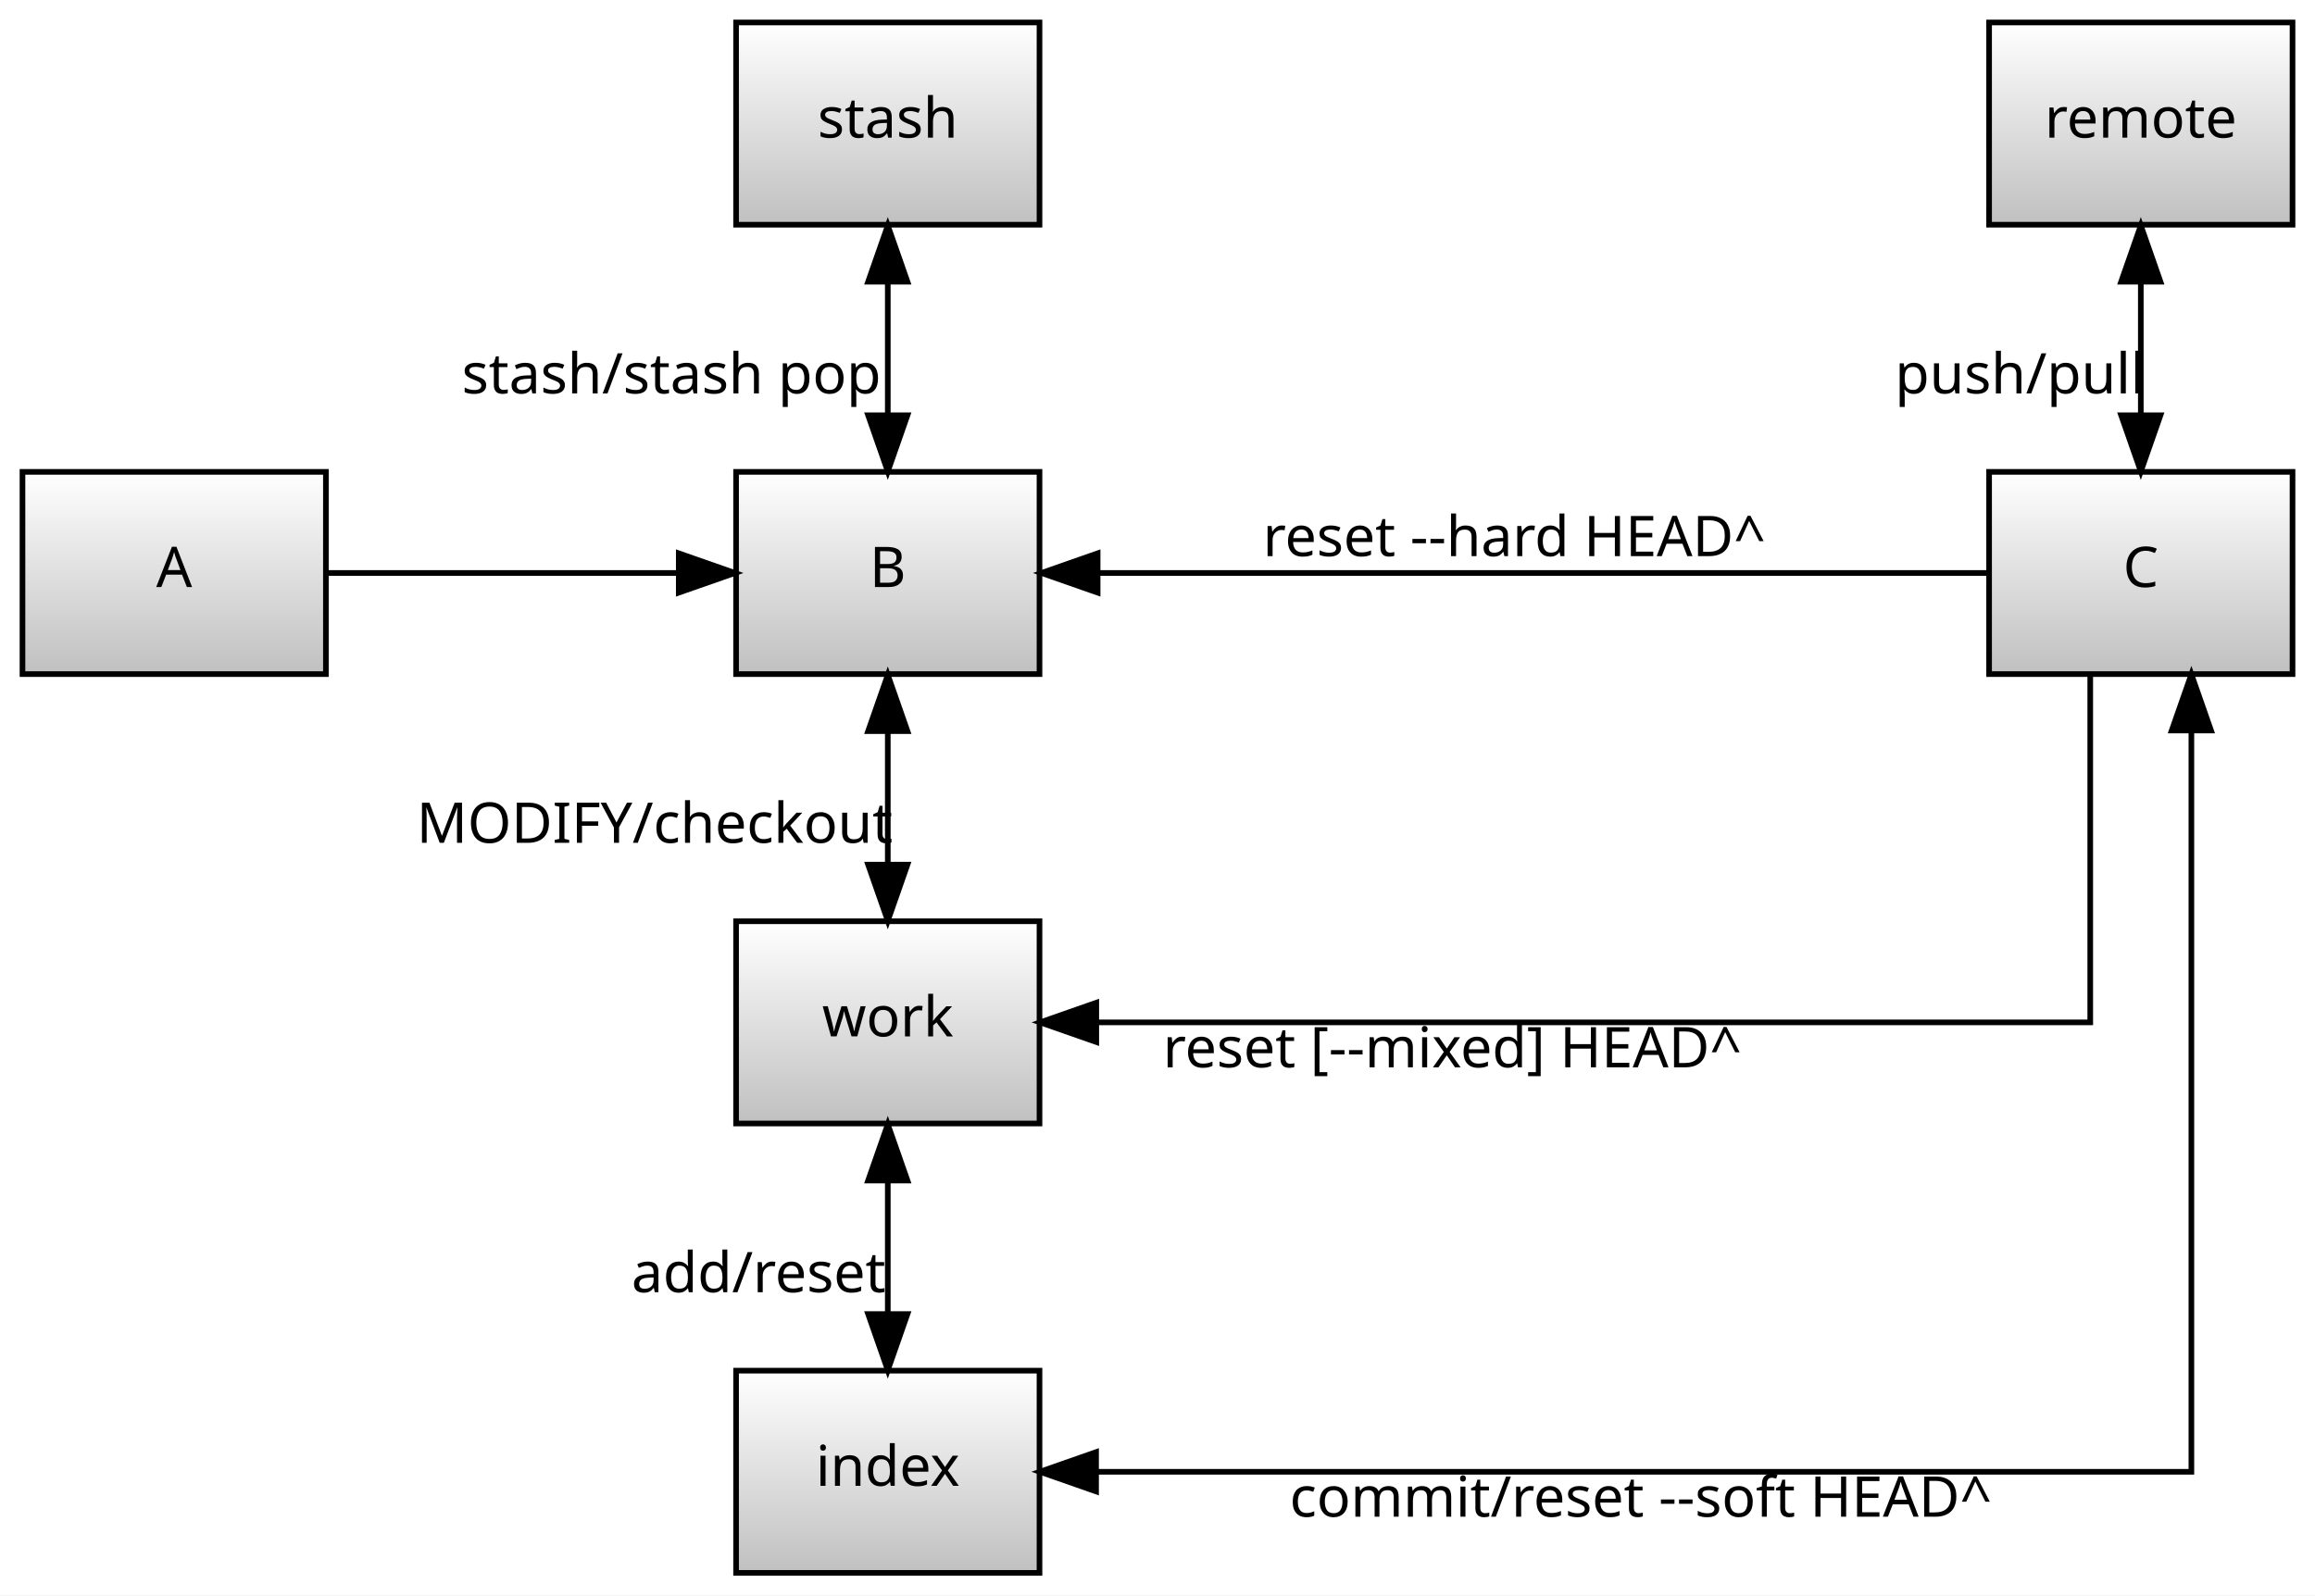
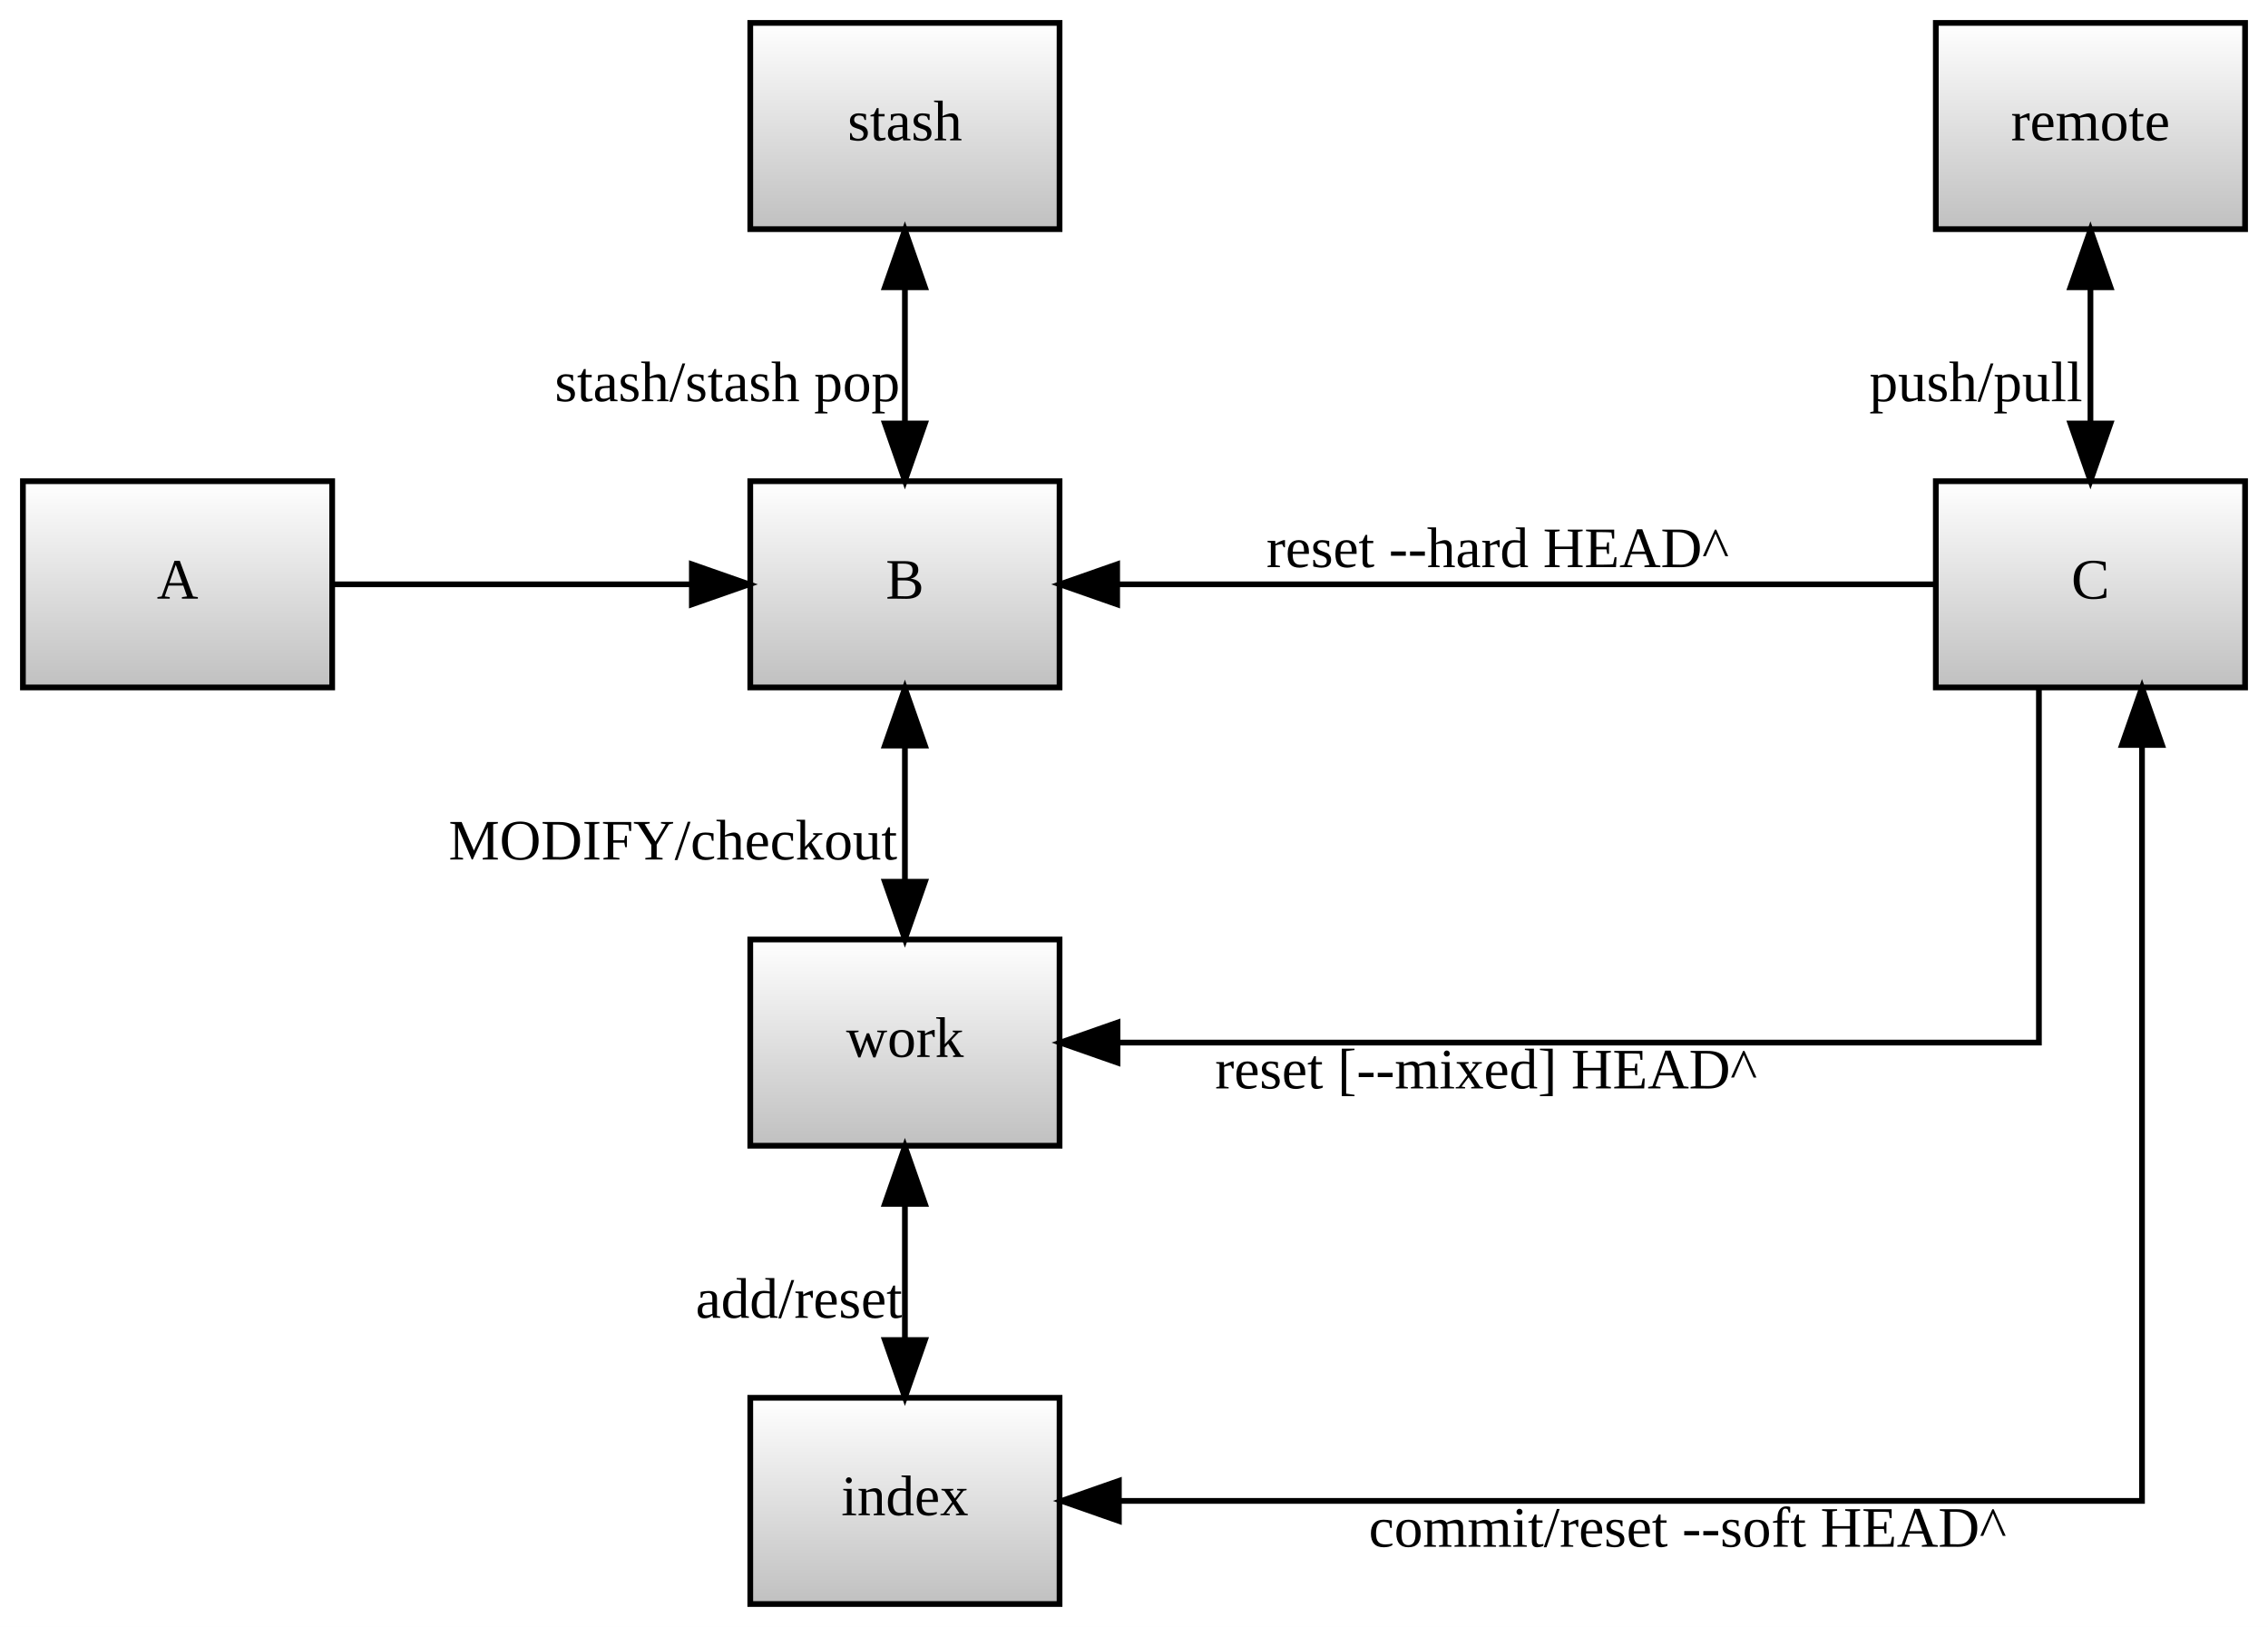
- <svg xmlns="http://www.w3.org/2000/svg" width="412pt" height="284pt" viewBox="0.00 0.00 412.00 284.00">
+ <svg xmlns="http://www.w3.org/2000/svg" width="396pt" height="284pt" viewBox="0.00 0.00 396.00 284.00">
  <g id="graph0" class="graph" transform="scale(1 1) rotate(0) translate(4 280)">
-     <polygon fill="#ffffff" stroke="transparent" points="-4,4 -4,-280 408,-280 408,4 -4,4" />
+     <polygon fill="white" stroke="transparent" points="-4,4 -4,-280 392,-280 392,4 -4,4" />
    <g id="node1" class="node">
      <defs>
        <linearGradient id="l_0" gradientUnits="userSpaceOnUse" x1="154" y1="-240" x2="154" y2="-276">
          <stop offset="0" style="stop-color:#c0c0c0;stop-opacity:1.;" />
          <stop offset="1" style="stop-color:#ffffff;stop-opacity:1.;" />
        </linearGradient>
      </defs>
-       <polygon fill="url(#l_0)" stroke="#000000" points="181,-276 127,-276 127,-240 181,-240 181,-276" />
-       <text text-anchor="middle" x="154" y="-255.5" font-family="Times-Roman" font-size="10.00" fill="#000000">stash</text>
+       <polygon fill="url(#l_0)" stroke="black" points="181,-276 127,-276 127,-240 181,-240 181,-276" />
+       <text text-anchor="middle" x="154" y="-255.5" font-family="Times New Roman,serif" font-size="10.00">stash</text>
    </g>
    <g id="node2" class="node">
      <defs>
        <linearGradient id="l_1" gradientUnits="userSpaceOnUse" x1="154" y1="-160" x2="154" y2="-196">
          <stop offset="0" style="stop-color:#c0c0c0;stop-opacity:1.;" />
          <stop offset="1" style="stop-color:#ffffff;stop-opacity:1.;" />
        </linearGradient>
      </defs>
-       <polygon fill="url(#l_1)" stroke="#000000" points="181,-196 127,-196 127,-160 181,-160 181,-196" />
-       <text text-anchor="middle" x="154" y="-175.5" font-family="Times-Roman" font-size="10.00" fill="#000000">B</text>
+       <polygon fill="url(#l_1)" stroke="black" points="181,-196 127,-196 127,-160 181,-160 181,-196" />
+       <text text-anchor="middle" x="154" y="-175.5" font-family="Times New Roman,serif" font-size="10.00">B</text>
    </g>
    <g id="edge1" class="edge">
-       <path fill="none" stroke="#000000" d="M154,-229.847C154,-229.847 154,-206.081 154,-206.081" />
-       <polygon fill="#000000" stroke="#000000" points="157.5,-206.081 154,-196.081 150.5,-206.081 157.5,-206.081" />
-       <polygon fill="#000000" stroke="#000000" points="150.5,-229.847 154,-239.847 157.5,-229.847 150.5,-229.847" />
-       <text text-anchor="middle" x="115.5" y="-209.964" font-family="Times-Roman" font-size="10.00" fill="#000000">stash/stash pop</text>
+       <path fill="none" stroke="black" d="M154,-229.85C154,-229.85 154,-206.08 154,-206.08" />
+       <polygon fill="black" stroke="black" points="157.5,-206.08 154,-196.08 150.5,-206.08 157.5,-206.08" />
+       <polygon fill="black" stroke="black" points="150.5,-229.85 154,-239.85 157.5,-229.85 150.5,-229.85" />
+       <text text-anchor="middle" x="123" y="-209.96" font-family="Times New Roman,serif" font-size="10.00">stash/stash pop</text>
    </g>
    <g id="node4" class="node">
      <defs>
-         <linearGradient id="l_2" gradientUnits="userSpaceOnUse" x1="377" y1="-160" x2="377" y2="-196">
+         <linearGradient id="l_2" gradientUnits="userSpaceOnUse" x1="361" y1="-160" x2="361" y2="-196">
          <stop offset="0" style="stop-color:#c0c0c0;stop-opacity:1.;" />
          <stop offset="1" style="stop-color:#ffffff;stop-opacity:1.;" />
        </linearGradient>
      </defs>
-       <polygon fill="url(#l_2)" stroke="#000000" points="404,-196 350,-196 350,-160 404,-160 404,-196" />
-       <text text-anchor="middle" x="377" y="-175.5" font-family="Times-Roman" font-size="10.00" fill="#000000">C</text>
+       <polygon fill="url(#l_2)" stroke="black" points="388,-196 334,-196 334,-160 388,-160 388,-196" />
+       <text text-anchor="middle" x="361" y="-175.5" font-family="Times New Roman,serif" font-size="10.00">C</text>
    </g>
    <g id="edge4" class="edge">
-       <path fill="none" stroke="#000000" d="M191.344,-178C191.344,-178 349.781,-178 349.781,-178" />
-       <polygon fill="#000000" stroke="#000000" points="191.344,-174.5 181.344,-178 191.344,-181.5 191.344,-174.5" />
-       <text text-anchor="middle" x="265.5" y="-181" font-family="Times-Roman" font-size="10.00" fill="#000000">reset --hard HEAD^</text>
+       <path fill="none" stroke="black" d="M191.06,-178C191.06,-178 333.93,-178 333.93,-178" />
+       <polygon fill="black" stroke="black" points="191.06,-174.5 181.06,-178 191.06,-181.5 191.06,-174.5" />
+       <text text-anchor="middle" x="257.5" y="-181" font-family="Times New Roman,serif" font-size="10.00">reset --hard HEAD^</text>
    </g>
    <g id="node6" class="node">
      <defs>
        <linearGradient id="l_3" gradientUnits="userSpaceOnUse" x1="154" y1="-80" x2="154" y2="-116">
          <stop offset="0" style="stop-color:#c0c0c0;stop-opacity:1.;" />
          <stop offset="1" style="stop-color:#ffffff;stop-opacity:1.;" />
        </linearGradient>
      </defs>
-       <polygon fill="url(#l_3)" stroke="#000000" points="181,-116 127,-116 127,-80 181,-80 181,-116" />
-       <text text-anchor="middle" x="154" y="-95.5" font-family="Times-Roman" font-size="10.00" fill="#000000">work</text>
+       <polygon fill="url(#l_3)" stroke="black" points="181,-116 127,-116 127,-80 181,-80 181,-116" />
+       <text text-anchor="middle" x="154" y="-95.5" font-family="Times New Roman,serif" font-size="10.00">work</text>
    </g>
    <g id="edge5" class="edge">
-       <path fill="none" stroke="#000000" d="M154,-149.847C154,-149.847 154,-126.081 154,-126.081" />
-       <polygon fill="#000000" stroke="#000000" points="157.5,-126.081 154,-116.081 150.5,-126.081 157.5,-126.081" />
-       <polygon fill="#000000" stroke="#000000" points="150.5,-149.847 154,-159.847 157.5,-149.847 150.5,-149.847" />
-       <text text-anchor="middle" x="112.5" y="-129.964" font-family="Times-Roman" font-size="10.00" fill="#000000">MODIFY/checkout</text>
+       <path fill="none" stroke="black" d="M154,-149.85C154,-149.85 154,-126.08 154,-126.08" />
+       <polygon fill="black" stroke="black" points="157.5,-126.08 154,-116.08 150.5,-126.08 157.5,-126.08" />
+       <polygon fill="black" stroke="black" points="150.5,-149.85 154,-159.85 157.5,-149.85 150.5,-149.85" />
+       <text text-anchor="middle" x="113.5" y="-129.96" font-family="Times New Roman,serif" font-size="10.00">MODIFY/checkout</text>
    </g>
    <g id="node3" class="node">
      <defs>
-         <linearGradient id="l_4" gradientUnits="userSpaceOnUse" x1="377" y1="-240" x2="377" y2="-276">
+         <linearGradient id="l_4" gradientUnits="userSpaceOnUse" x1="361" y1="-240" x2="361" y2="-276">
          <stop offset="0" style="stop-color:#c0c0c0;stop-opacity:1.;" />
          <stop offset="1" style="stop-color:#ffffff;stop-opacity:1.;" />
        </linearGradient>
      </defs>
-       <polygon fill="url(#l_4)" stroke="#000000" points="404,-276 350,-276 350,-240 404,-240 404,-276" />
-       <text text-anchor="middle" x="377" y="-255.5" font-family="Times-Roman" font-size="10.00" fill="#000000">remote</text>
+       <polygon fill="url(#l_4)" stroke="black" points="388,-276 334,-276 334,-240 388,-240 388,-276" />
+       <text text-anchor="middle" x="361" y="-255.5" font-family="Times New Roman,serif" font-size="10.00">remote</text>
    </g>
    <g id="edge2" class="edge">
-       <path fill="none" stroke="#000000" d="M377,-229.847C377,-229.847 377,-206.081 377,-206.081" />
-       <polygon fill="#000000" stroke="#000000" points="380.5,-206.081 377,-196.081 373.5,-206.081 380.5,-206.081" />
-       <polygon fill="#000000" stroke="#000000" points="373.5,-229.847 377,-239.847 380.5,-229.847 373.5,-229.847" />
-       <text text-anchor="middle" x="355.5" y="-209.964" font-family="Times-Roman" font-size="10.00" fill="#000000">push/pull</text>
+       <path fill="none" stroke="black" d="M361,-229.85C361,-229.85 361,-206.08 361,-206.08" />
+       <polygon fill="black" stroke="black" points="364.5,-206.08 361,-196.08 357.5,-206.08 364.5,-206.08" />
+       <polygon fill="black" stroke="black" points="357.5,-229.85 361,-239.85 364.5,-229.85 357.5,-229.85" />
+       <text text-anchor="middle" x="341" y="-209.96" font-family="Times New Roman,serif" font-size="10.00">push/pull</text>
    </g>
    <g id="edge7" class="edge">
-       <path fill="none" stroke="#000000" d="M368,-159.847C368,-136.243 368,-98 368,-98 368,-98 191.103,-98 191.103,-98" />
-       <polygon fill="#000000" stroke="#000000" points="191.103,-94.5 181.103,-98 191.103,-101.5 191.103,-94.5" />
-       <text text-anchor="middle" x="254.475" y="-90" font-family="Times-Roman" font-size="10.00" fill="#000000">reset [--mixed] HEAD^</text>
+       <path fill="none" stroke="black" d="M352,-159.85C352,-136.24 352,-98 352,-98 352,-98 191.12,-98 191.12,-98" />
+       <polygon fill="black" stroke="black" points="191.12,-94.5 181.12,-98 191.12,-101.5 191.12,-94.5" />
+       <text text-anchor="middle" x="255.48" y="-90" font-family="Times New Roman,serif" font-size="10.00">reset [--mixed] HEAD^</text>
    </g>
    <g id="node7" class="node">
      <defs>
        <linearGradient id="l_5" gradientUnits="userSpaceOnUse" x1="154" y1="0" x2="154" y2="-36">
          <stop offset="0" style="stop-color:#c0c0c0;stop-opacity:1.;" />
          <stop offset="1" style="stop-color:#ffffff;stop-opacity:1.;" />
        </linearGradient>
      </defs>
-       <polygon fill="url(#l_5)" stroke="#000000" points="181,-36 127,-36 127,0 181,0 181,-36" />
-       <text text-anchor="middle" x="154" y="-15.5" font-family="Times-Roman" font-size="10.00" fill="#000000">index</text>
+       <polygon fill="url(#l_5)" stroke="black" points="181,-36 127,-36 127,0 181,0 181,-36" />
+       <text text-anchor="middle" x="154" y="-15.5" font-family="Times New Roman,serif" font-size="10.00">index</text>
    </g>
    <g id="edge8" class="edge">
-       <path fill="none" stroke="#000000" d="M386,-149.957C386,-149.957 386,-18 386,-18 386,-18 191.067,-18 191.067,-18" />
-       <polygon fill="#000000" stroke="#000000" points="382.5,-149.957 386,-159.957 389.5,-149.957 382.5,-149.957" />
-       <polygon fill="#000000" stroke="#000000" points="191.067,-14.5 181.067,-18 191.067,-21.5 191.067,-14.5" />
-       <text text-anchor="middle" x="288.012" y="-10" font-family="Times-Roman" font-size="10.00" fill="#000000">commit/reset --soft HEAD^</text>
+       <path fill="none" stroke="black" d="M370,-149.96C370,-149.96 370,-18 370,-18 370,-18 191.36,-18 191.36,-18" />
+       <polygon fill="black" stroke="black" points="366.5,-149.96 370,-159.96 373.5,-149.96 366.5,-149.96" />
+       <polygon fill="black" stroke="black" points="191.36,-14.5 181.36,-18 191.36,-21.5 191.36,-14.5" />
+       <text text-anchor="middle" x="290.66" y="-10" font-family="Times New Roman,serif" font-size="10.00">commit/reset --soft HEAD^</text>
    </g>
    <g id="node5" class="node">
      <defs>
        <linearGradient id="l_6" gradientUnits="userSpaceOnUse" x1="27" y1="-160" x2="27" y2="-196">
          <stop offset="0" style="stop-color:#c0c0c0;stop-opacity:1.;" />
          <stop offset="1" style="stop-color:#ffffff;stop-opacity:1.;" />
        </linearGradient>
      </defs>
-       <polygon fill="url(#l_6)" stroke="#000000" points="54,-196 0,-196 0,-160 54,-160 54,-196" />
-       <text text-anchor="middle" x="27" y="-175.5" font-family="Times-Roman" font-size="10.00" fill="#000000">A</text>
+       <polygon fill="url(#l_6)" stroke="black" points="54,-196 0,-196 0,-160 54,-160 54,-196" />
+       <text text-anchor="middle" x="27" y="-175.5" font-family="Times New Roman,serif" font-size="10.00">A</text>
    </g>
    <g id="edge3" class="edge">
-       <path fill="none" stroke="#000000" d="M54.245,-178C54.245,-178 116.8,-178 116.8,-178" />
-       <polygon fill="#000000" stroke="#000000" points="116.8,-181.5 126.8,-178 116.8,-174.5 116.8,-181.5" />
+       <path fill="none" stroke="black" d="M54.24,-178C54.24,-178 116.8,-178 116.8,-178" />
+       <polygon fill="black" stroke="black" points="116.8,-181.5 126.8,-178 116.8,-174.5 116.8,-181.5" />
    </g>
    <g id="edge6" class="edge">
-       <path fill="none" stroke="#000000" d="M154,-69.847C154,-69.847 154,-46.081 154,-46.081" />
-       <polygon fill="#000000" stroke="#000000" points="157.5,-46.081 154,-36.081 150.5,-46.081 157.5,-46.081" />
-       <polygon fill="#000000" stroke="#000000" points="150.5,-69.847 154,-79.847 157.5,-69.847 150.5,-69.847" />
-       <text text-anchor="middle" x="131" y="-49.964" font-family="Times-Roman" font-size="10.00" fill="#000000">add/reset</text>
+       <path fill="none" stroke="black" d="M154,-69.85C154,-69.85 154,-46.08 154,-46.08" />
+       <polygon fill="black" stroke="black" points="157.5,-46.08 154,-36.08 150.5,-46.08 157.5,-46.08" />
+       <polygon fill="black" stroke="black" points="150.5,-69.85 154,-79.85 157.5,-69.85 150.5,-69.85" />
+       <text text-anchor="middle" x="135.5" y="-49.96" font-family="Times New Roman,serif" font-size="10.00">add/reset</text>
    </g>
  </g>
</svg>
